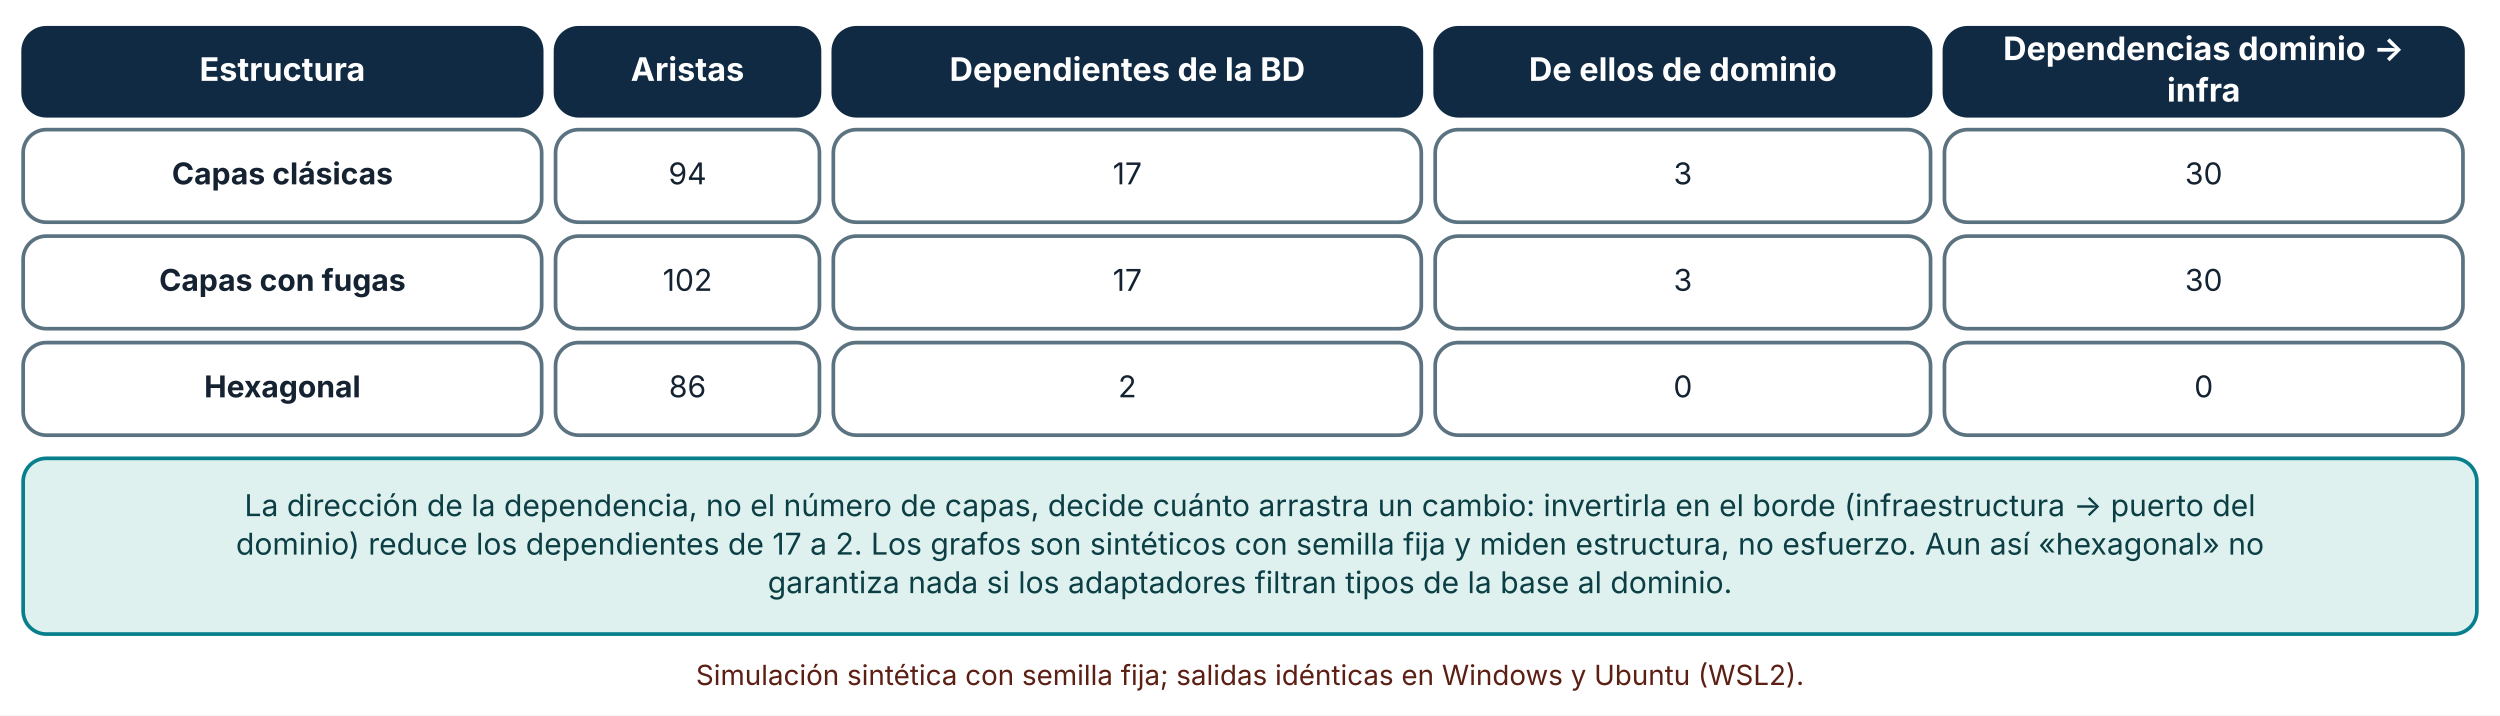
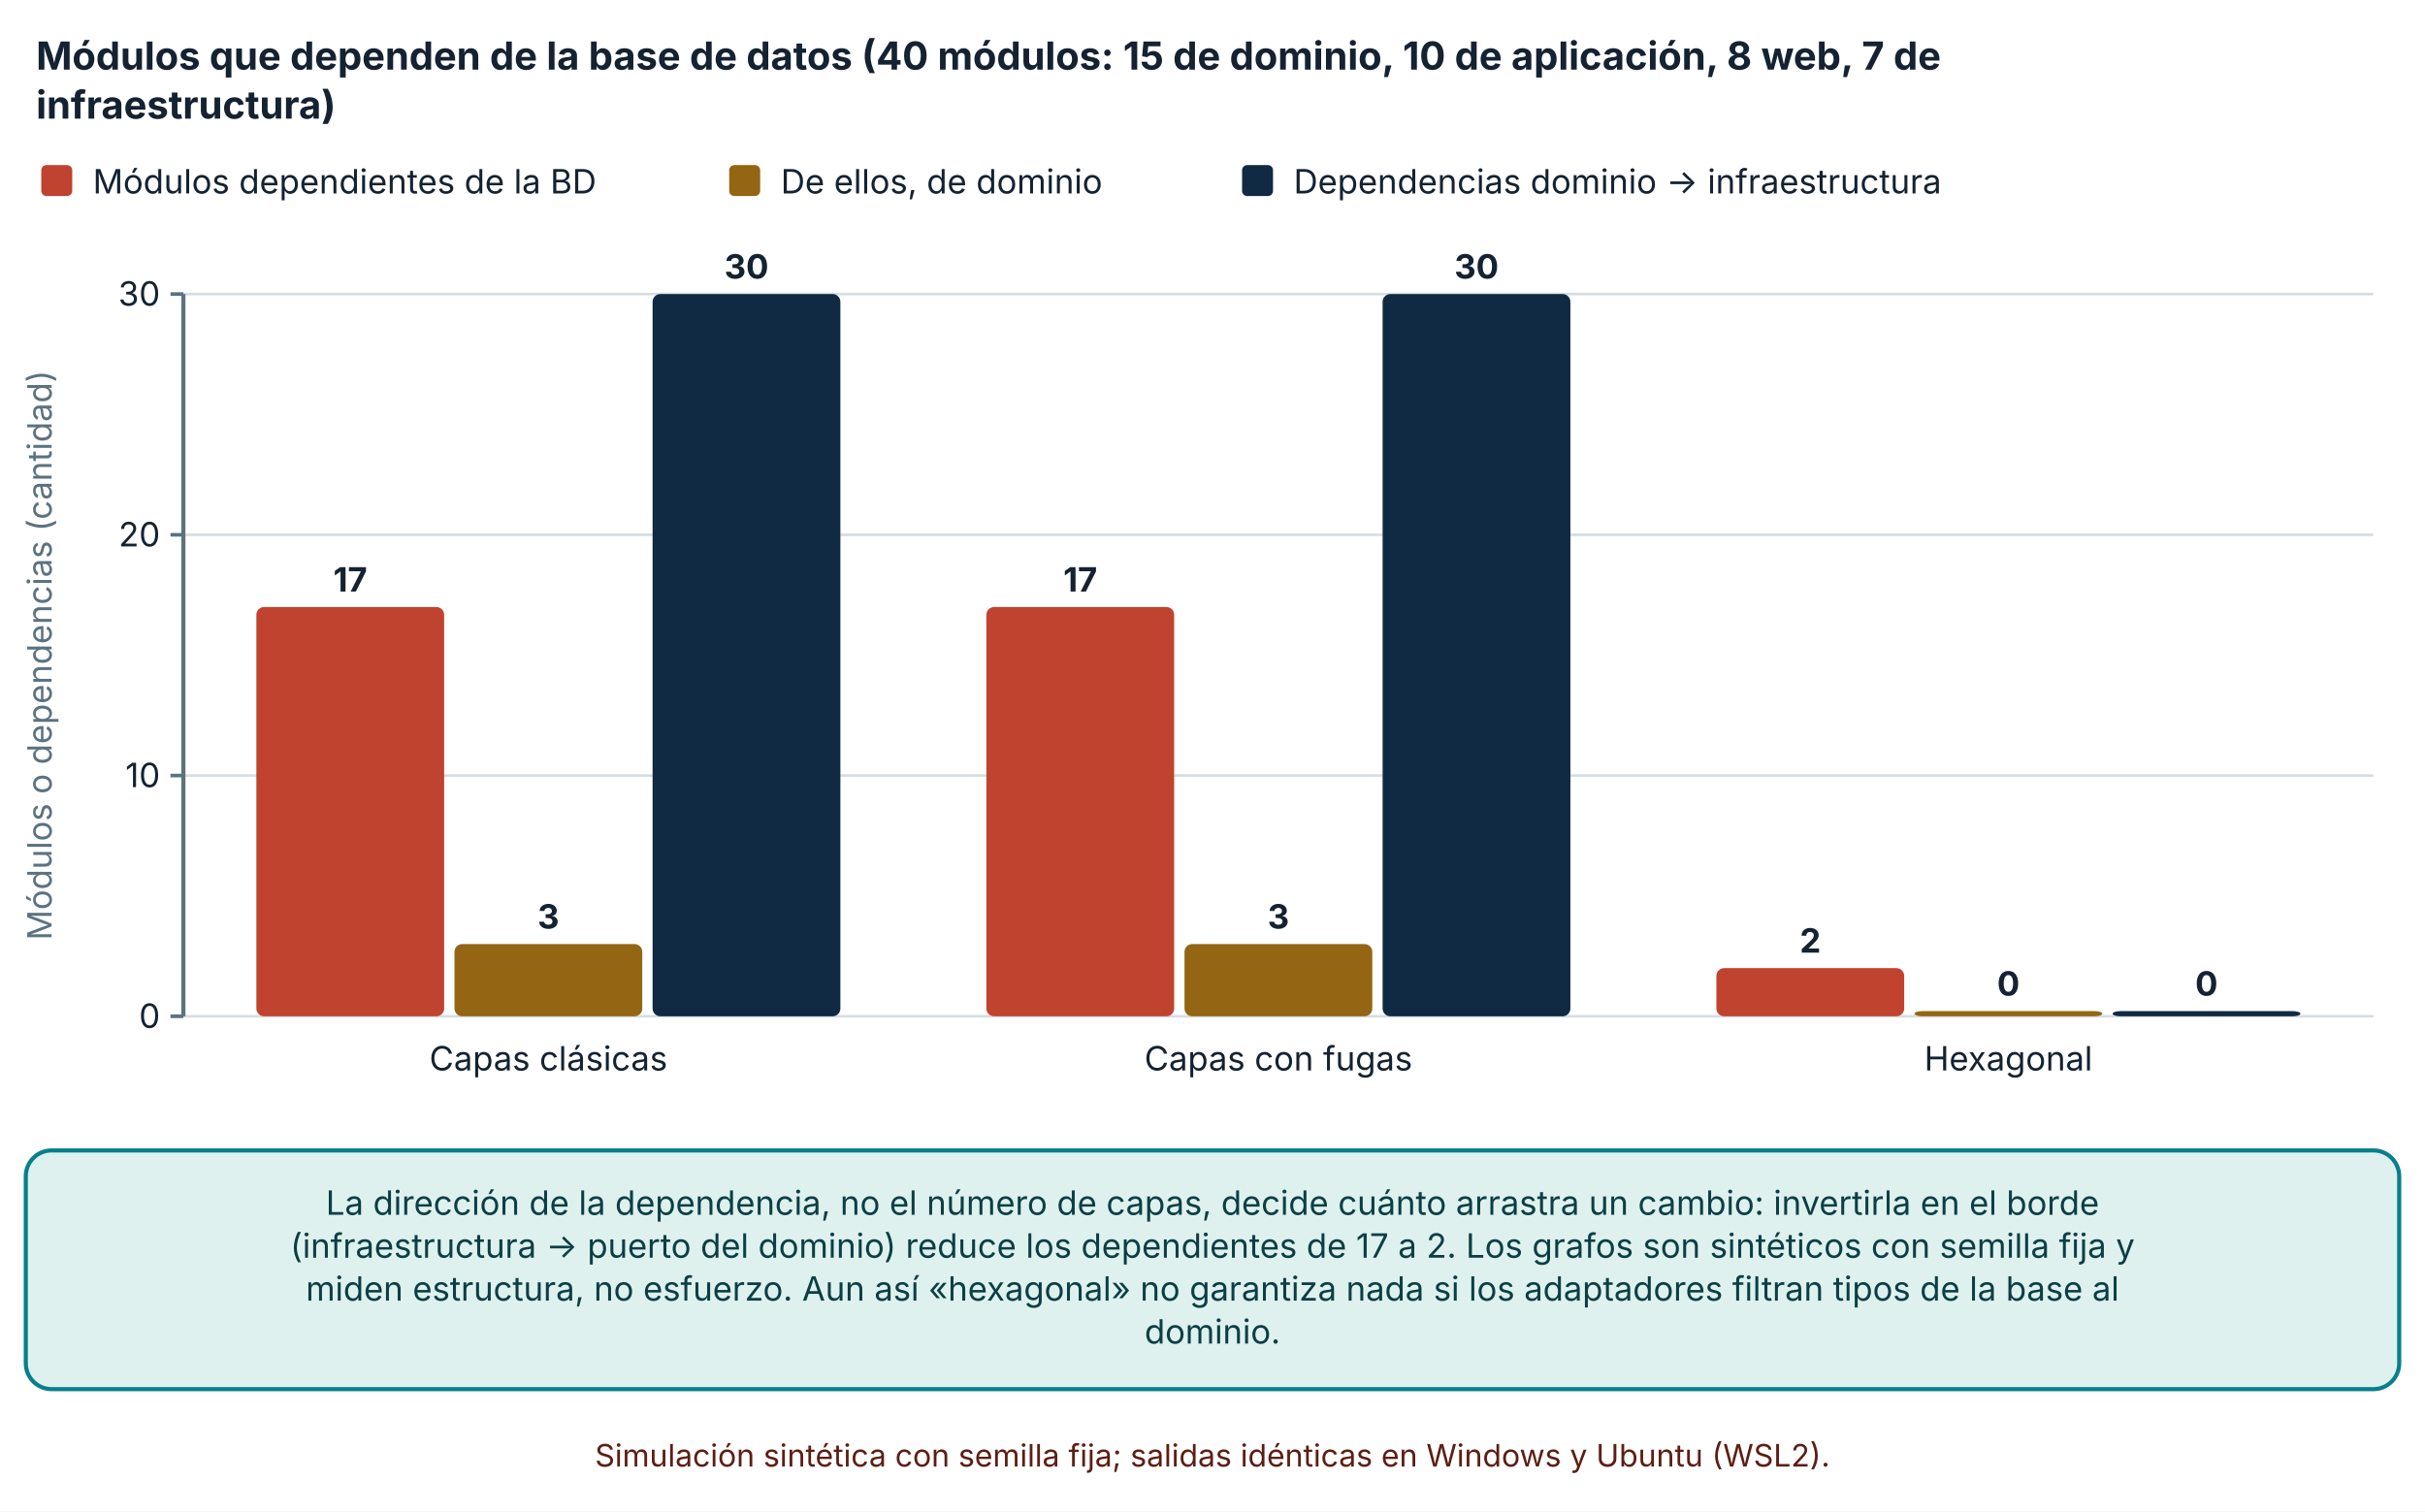
- <svg xmlns="http://www.w3.org/2000/svg" viewBox="0 0 1080 309" width="1080" height="309" role="img" aria-labelledby="t d" font-family="Inter, 'Segoe UI', system-ui, -apple-system, sans-serif">
+ <svg xmlns="http://www.w3.org/2000/svg" viewBox="0 0 940 586" width="940" height="586" role="img" aria-labelledby="t d" font-family="Inter, 'Segoe UI', system-ui, -apple-system, sans-serif">
  <defs>
    <marker id="arrow" viewBox="0 0 10 10" refX="9" refY="5" markerWidth="8" markerHeight="8" orient="auto-start-reverse">
      <path d="M0,0 L10,5 L0,10 z" fill="#32505f" />
    </marker>
    <marker id="arrow-coral" viewBox="0 0 10 10" refX="9" refY="5" markerWidth="8" markerHeight="8" orient="auto-start-reverse">
      <path d="M0,0 L10,5 L0,10 z" fill="#c0432f" />
    </marker>
  </defs>
-   <rect width="1080" height="309" fill="#ffffff" />
-   <rect x="10" y="12" width="224" height="38" rx="10" fill="#102a43" stroke="#102a43" stroke-width="1.6" />
-   <text x="122" y="34.92" font-size="14" text-anchor="middle" font-weight="700" fill="#ffffff">
-     <tspan x="122" dy="0">Estructura</tspan>
+   <rect width="940" height="586" fill="#ffffff" />
+   <text x="14" y="27" font-size="15" text-anchor="start" font-weight="700" fill="#142231">
+     <tspan x="14" dy="0">Módulos que dependen de la base de datos (40 módulos: 15 de dominio, 10 de aplicación, 8 web, 7 de</tspan>
  </text>
-   <rect x="240" y="12" width="114" height="38" rx="10" fill="#102a43" stroke="#102a43" stroke-width="1.6" />
-   <text x="297" y="34.92" font-size="14" text-anchor="middle" font-weight="700" fill="#ffffff">
-     <tspan x="297" dy="0">Aristas</tspan>
+   <text x="14" y="46" font-size="15" text-anchor="start" font-weight="700" fill="#142231">
+     <tspan x="14" dy="0">infraestructura)</tspan>
  </text>
-   <rect x="360" y="12" width="254" height="38" rx="10" fill="#102a43" stroke="#102a43" stroke-width="1.6" />
-   <text x="487" y="34.92" font-size="14" text-anchor="middle" font-weight="700" fill="#ffffff">
-     <tspan x="487" dy="0">Dependientes de la BD</tspan>
+   <rect x="16" y="64" width="12" height="12" rx="2" fill="#c0432f" />
+   <text x="36" y="75" font-size="13" text-anchor="start" font-weight="400" fill="#142231">
+     <tspan x="36" dy="0">Módulos dependientes de la BD</tspan>
  </text>
-   <rect x="620" y="12" width="214" height="38" rx="10" fill="#102a43" stroke="#102a43" stroke-width="1.6" />
-   <text x="727" y="34.92" font-size="14" text-anchor="middle" font-weight="700" fill="#ffffff">
-     <tspan x="727" dy="0">De ellos de dominio</tspan>
+   <rect x="282.66" y="64" width="12" height="12" rx="2" fill="#946512" />
+   <text x="302.66" y="75" font-size="13" text-anchor="start" font-weight="400" fill="#142231">
+     <tspan x="302.66" dy="0">De ellos, de dominio</tspan>
  </text>
-   <rect x="840" y="12" width="224" height="38" rx="10" fill="#102a43" stroke="#102a43" stroke-width="1.6" />
-   <text x="952" y="25.96" font-size="14" text-anchor="middle" font-weight="700" fill="#ffffff">
-     <tspan x="952" dy="0">Dependencias dominio →</tspan>
+   <rect x="481.46" y="64" width="12" height="12" rx="2" fill="#102a43" />
+   <text x="501.46" y="75" font-size="13" text-anchor="start" font-weight="400" fill="#142231">
+     <tspan x="501.46" dy="0">Dependencias dominio → infraestructura</tspan>
  </text>
-   <text x="952" y="43.88" font-size="14" text-anchor="middle" font-weight="700" fill="#ffffff">
-     <tspan x="952" dy="0">infra</tspan>
+   <line x1="71.08" y1="394" x2="920" y2="394" stroke="#d5dde1" stroke-width="1" />
+   <line x1="66.08" y1="394" x2="71.08" y2="394" stroke="#5b7280" stroke-width="1.4" />
+   <text x="62.08" y="398.5" font-size="13" text-anchor="end" font-weight="400" fill="#142231">
+     <tspan x="62.08" dy="0">0</tspan>
  </text>
-   <rect x="10" y="56" width="224" height="40" rx="10" fill="#ffffff" stroke="#5b7280" stroke-width="1.6" />
-   <text x="122" y="79.64" font-size="13" text-anchor="middle" font-weight="700" fill="#142231">
-     <tspan x="122" dy="0">Capas clásicas</tspan>
+   <line x1="71.08" y1="300.667" x2="920" y2="300.667" stroke="#d5dde1" stroke-width="1" />
+   <line x1="66.08" y1="300.667" x2="71.08" y2="300.667" stroke="#5b7280" stroke-width="1.4" />
+   <text x="62.08" y="305.167" font-size="13" text-anchor="end" font-weight="400" fill="#142231">
+     <tspan x="62.08" dy="0">10</tspan>
  </text>
-   <rect x="240" y="56" width="114" height="40" rx="10" fill="#ffffff" stroke="#5b7280" stroke-width="1.6" />
-   <text x="297" y="79.64" font-size="13" text-anchor="middle" font-weight="400" fill="#142231">
-     <tspan x="297" dy="0">94</tspan>
+   <line x1="71.08" y1="207.333" x2="920" y2="207.333" stroke="#d5dde1" stroke-width="1" />
+   <line x1="66.08" y1="207.333" x2="71.08" y2="207.333" stroke="#5b7280" stroke-width="1.4" />
+   <text x="62.08" y="211.833" font-size="13" text-anchor="end" font-weight="400" fill="#142231">
+     <tspan x="62.08" dy="0">20</tspan>
  </text>
-   <rect x="360" y="56" width="254" height="40" rx="10" fill="#ffffff" stroke="#5b7280" stroke-width="1.6" />
-   <text x="487" y="79.64" font-size="13" text-anchor="middle" font-weight="400" fill="#142231">
-     <tspan x="487" dy="0">17</tspan>
+   <line x1="71.08" y1="114" x2="920" y2="114" stroke="#d5dde1" stroke-width="1" />
+   <line x1="66.08" y1="114" x2="71.08" y2="114" stroke="#5b7280" stroke-width="1.4" />
+   <text x="62.08" y="118.5" font-size="13" text-anchor="end" font-weight="400" fill="#142231">
+     <tspan x="62.08" dy="0">30</tspan>
  </text>
-   <rect x="620" y="56" width="214" height="40" rx="10" fill="#ffffff" stroke="#5b7280" stroke-width="1.6" />
-   <text x="727" y="79.64" font-size="13" text-anchor="middle" font-weight="400" fill="#142231">
-     <tspan x="727" dy="0">3</tspan>
+   <line x1="71.08" y1="114" x2="71.08" y2="394" stroke="#5b7280" stroke-width="1.6" />
+   <text x="20" y="254" font-size="13" text-anchor="middle" font-weight="400" fill="#5b7280" transform="rotate(-90 20 254)">Módulos o dependencias (cantidad)</text>
+   <rect x="99.377" y="235.333" width="72.793" height="158.667" rx="3" fill="#c0432f" />
+   <text x="135.774" y="229.333" font-size="13" text-anchor="middle" font-weight="700" fill="#142231">
+     <tspan x="135.774" dy="0">17</tspan>
  </text>
-   <rect x="840" y="56" width="224" height="40" rx="10" fill="#ffffff" stroke="#5b7280" stroke-width="1.6" />
-   <text x="952" y="79.64" font-size="13" text-anchor="middle" font-weight="400" fill="#142231">
-     <tspan x="952" dy="0">30</tspan>
+   <rect x="176.17" y="366" width="72.793" height="28" rx="3" fill="#946512" />
+   <text x="212.567" y="360" font-size="13" text-anchor="middle" font-weight="700" fill="#142231">
+     <tspan x="212.567" dy="0">3</tspan>
  </text>
-   <rect x="10" y="102" width="224" height="40" rx="10" fill="#ffffff" stroke="#5b7280" stroke-width="1.6" />
-   <text x="122" y="125.64" font-size="13" text-anchor="middle" font-weight="700" fill="#142231">
-     <tspan x="122" dy="0">Capas con fugas</tspan>
+   <rect x="252.963" y="114" width="72.793" height="280" rx="3" fill="#102a43" />
+   <text x="289.36" y="108" font-size="13" text-anchor="middle" font-weight="700" fill="#142231">
+     <tspan x="289.36" dy="0">30</tspan>
  </text>
-   <rect x="240" y="102" width="114" height="40" rx="10" fill="#ffffff" stroke="#5b7280" stroke-width="1.6" />
-   <text x="297" y="125.64" font-size="13" text-anchor="middle" font-weight="400" fill="#142231">
-     <tspan x="297" dy="0">102</tspan>
+   <text x="212.567" y="415" font-size="13" text-anchor="middle" font-weight="400" fill="#142231">
+     <tspan x="212.567" dy="0">Capas clásicas</tspan>
  </text>
-   <rect x="360" y="102" width="254" height="40" rx="10" fill="#ffffff" stroke="#5b7280" stroke-width="1.6" />
-   <text x="487" y="125.64" font-size="13" text-anchor="middle" font-weight="400" fill="#142231">
-     <tspan x="487" dy="0">17</tspan>
+   <rect x="382.351" y="235.333" width="72.793" height="158.667" rx="3" fill="#c0432f" />
+   <text x="418.747" y="229.333" font-size="13" text-anchor="middle" font-weight="700" fill="#142231">
+     <tspan x="418.747" dy="0">17</tspan>
  </text>
-   <rect x="620" y="102" width="214" height="40" rx="10" fill="#ffffff" stroke="#5b7280" stroke-width="1.6" />
-   <text x="727" y="125.64" font-size="13" text-anchor="middle" font-weight="400" fill="#142231">
-     <tspan x="727" dy="0">3</tspan>
+   <rect x="459.144" y="366" width="72.793" height="28" rx="3" fill="#946512" />
+   <text x="495.54" y="360" font-size="13" text-anchor="middle" font-weight="700" fill="#142231">
+     <tspan x="495.54" dy="0">3</tspan>
  </text>
-   <rect x="840" y="102" width="224" height="40" rx="10" fill="#ffffff" stroke="#5b7280" stroke-width="1.6" />
-   <text x="952" y="125.64" font-size="13" text-anchor="middle" font-weight="400" fill="#142231">
-     <tspan x="952" dy="0">30</tspan>
+   <rect x="535.936" y="114" width="72.793" height="280" rx="3" fill="#102a43" />
+   <text x="572.333" y="108" font-size="13" text-anchor="middle" font-weight="700" fill="#142231">
+     <tspan x="572.333" dy="0">30</tspan>
  </text>
-   <rect x="10" y="148" width="224" height="40" rx="10" fill="#ffffff" stroke="#5b7280" stroke-width="1.6" />
-   <text x="122" y="171.64" font-size="13" text-anchor="middle" font-weight="700" fill="#142231">
-     <tspan x="122" dy="0">Hexagonal</tspan>
+   <text x="495.54" y="415" font-size="13" text-anchor="middle" font-weight="400" fill="#142231">
+     <tspan x="495.54" dy="0">Capas con fugas</tspan>
  </text>
-   <rect x="240" y="148" width="114" height="40" rx="10" fill="#ffffff" stroke="#5b7280" stroke-width="1.6" />
-   <text x="297" y="171.64" font-size="13" text-anchor="middle" font-weight="400" fill="#142231">
-     <tspan x="297" dy="0">86</tspan>
+   <rect x="665.324" y="375.333" width="72.793" height="18.667" rx="3" fill="#c0432f" />
+   <text x="701.72" y="369.333" font-size="13" text-anchor="middle" font-weight="700" fill="#142231">
+     <tspan x="701.72" dy="0">2</tspan>
  </text>
-   <rect x="360" y="148" width="254" height="40" rx="10" fill="#ffffff" stroke="#5b7280" stroke-width="1.6" />
-   <text x="487" y="171.64" font-size="13" text-anchor="middle" font-weight="400" fill="#142231">
-     <tspan x="487" dy="0">2</tspan>
+   <rect x="742.117" y="392" width="72.793" height="2" rx="3" fill="#946512" />
+   <text x="778.513" y="386" font-size="13" text-anchor="middle" font-weight="700" fill="#142231">
+     <tspan x="778.513" dy="0">0</tspan>
  </text>
-   <rect x="620" y="148" width="214" height="40" rx="10" fill="#ffffff" stroke="#5b7280" stroke-width="1.6" />
-   <text x="727" y="171.64" font-size="13" text-anchor="middle" font-weight="400" fill="#142231">
-     <tspan x="727" dy="0">0</tspan>
+   <rect x="818.91" y="392" width="72.793" height="2" rx="3" fill="#102a43" />
+   <text x="855.306" y="386" font-size="13" text-anchor="middle" font-weight="700" fill="#142231">
+     <tspan x="855.306" dy="0">0</tspan>
  </text>
-   <rect x="840" y="148" width="224" height="40" rx="10" fill="#ffffff" stroke="#5b7280" stroke-width="1.6" />
-   <text x="952" y="171.64" font-size="13" text-anchor="middle" font-weight="400" fill="#142231">
-     <tspan x="952" dy="0">0</tspan>
+   <text x="778.513" y="415" font-size="13" text-anchor="middle" font-weight="400" fill="#142231">
+     <tspan x="778.513" dy="0">Hexagonal</tspan>
  </text>
-   <rect x="10" y="198" width="1060" height="75.92" rx="10" fill="#dff1ee" stroke="#087f8c" stroke-width="1.6" />
-   <text x="540" y="222.96" font-size="13" text-anchor="middle" font-weight="400" fill="#0b3f45">
-     <tspan x="540" dy="0">La dirección de la dependencia, no el número de capas, decide cuánto arrastra un cambio: invertirla en el borde (infraestructura → puerto del</tspan>
+   <rect x="10" y="446" width="920" height="92.56" rx="10" fill="#dff1ee" stroke="#087f8c" stroke-width="1.6" />
+   <text x="470" y="470.96" font-size="13" text-anchor="middle" font-weight="400" fill="#0b3f45">
+     <tspan x="470" dy="0">La dirección de la dependencia, no el número de capas, decide cuánto arrastra un cambio: invertirla en el borde</tspan>
  </text>
-   <text x="540" y="239.6" font-size="13" text-anchor="middle" font-weight="400" fill="#0b3f45">
-     <tspan x="540" dy="0">dominio) reduce los dependientes de 17 a 2. Los grafos son sintéticos con semilla fija y miden estructura, no esfuerzo. Aun así «hexagonal» no</tspan>
+   <text x="470" y="487.6" font-size="13" text-anchor="middle" font-weight="400" fill="#0b3f45">
+     <tspan x="470" dy="0">(infraestructura → puerto del dominio) reduce los dependientes de 17 a 2. Los grafos son sintéticos con semilla fija y</tspan>
  </text>
-   <text x="540" y="256.24" font-size="13" text-anchor="middle" font-weight="400" fill="#0b3f45">
-     <tspan x="540" dy="0">garantiza nada si los adaptadores filtran tipos de la base al dominio.</tspan>
+   <text x="470" y="504.24" font-size="13" text-anchor="middle" font-weight="400" fill="#0b3f45">
+     <tspan x="470" dy="0">miden estructura, no esfuerzo. Aun así «hexagonal» no garantiza nada si los adaptadores filtran tipos de la base al</tspan>
  </text>
-   <text x="540" y="295.92" font-size="12" text-anchor="middle" font-weight="400" fill="#5c1f14">
-     <tspan x="540" dy="0">Simulación sintética con semilla fija; salidas idénticas en Windows y Ubuntu (WSL2).</tspan>
+   <text x="470" y="520.88" font-size="13" text-anchor="middle" font-weight="400" fill="#0b3f45">
+     <tspan x="470" dy="0">dominio.</tspan>
+   </text>
+   <text x="470" y="568.56" font-size="12" text-anchor="middle" font-weight="400" fill="#5c1f14">
+     <tspan x="470" dy="0">Simulación sintética con semilla fija; salidas idénticas en Windows y Ubuntu (WSL2).</tspan>
  </text>
</svg>
